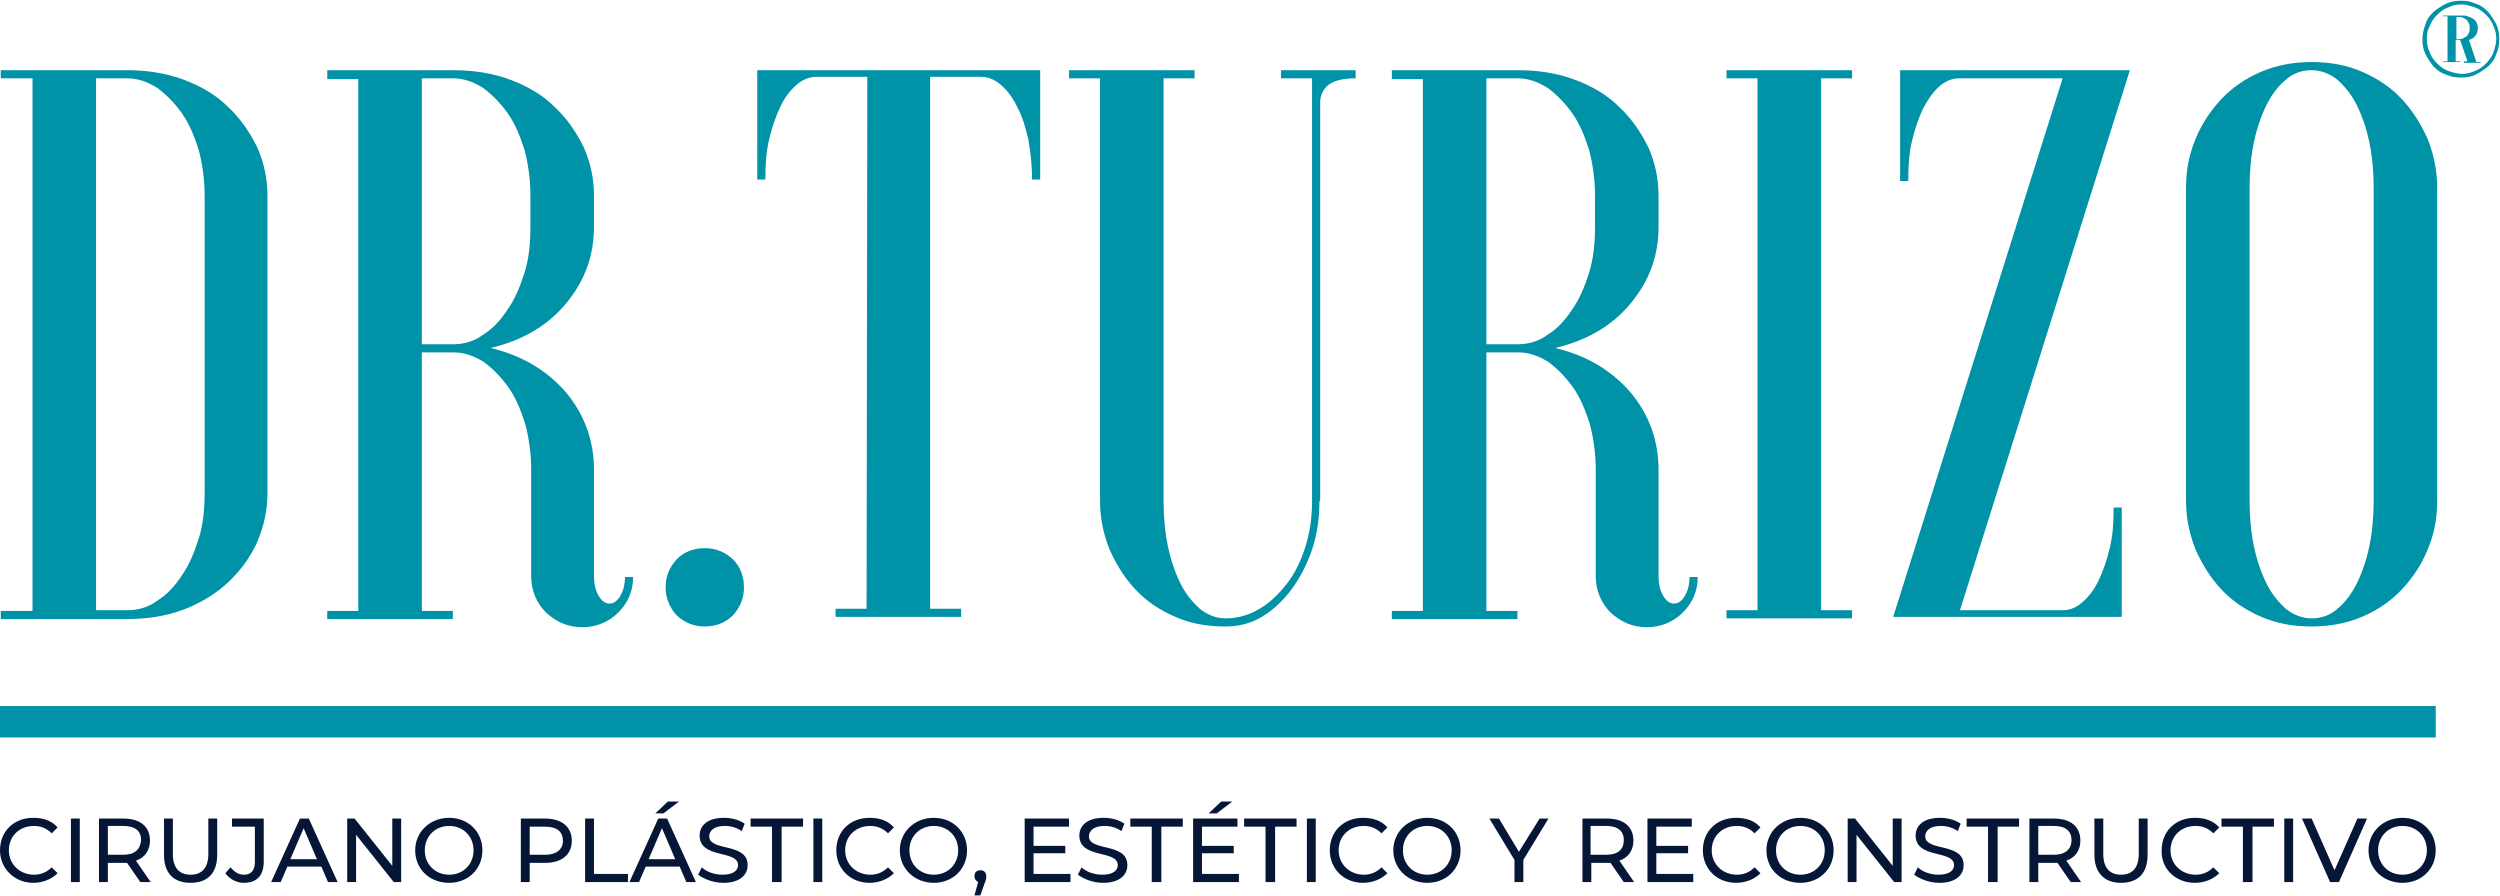
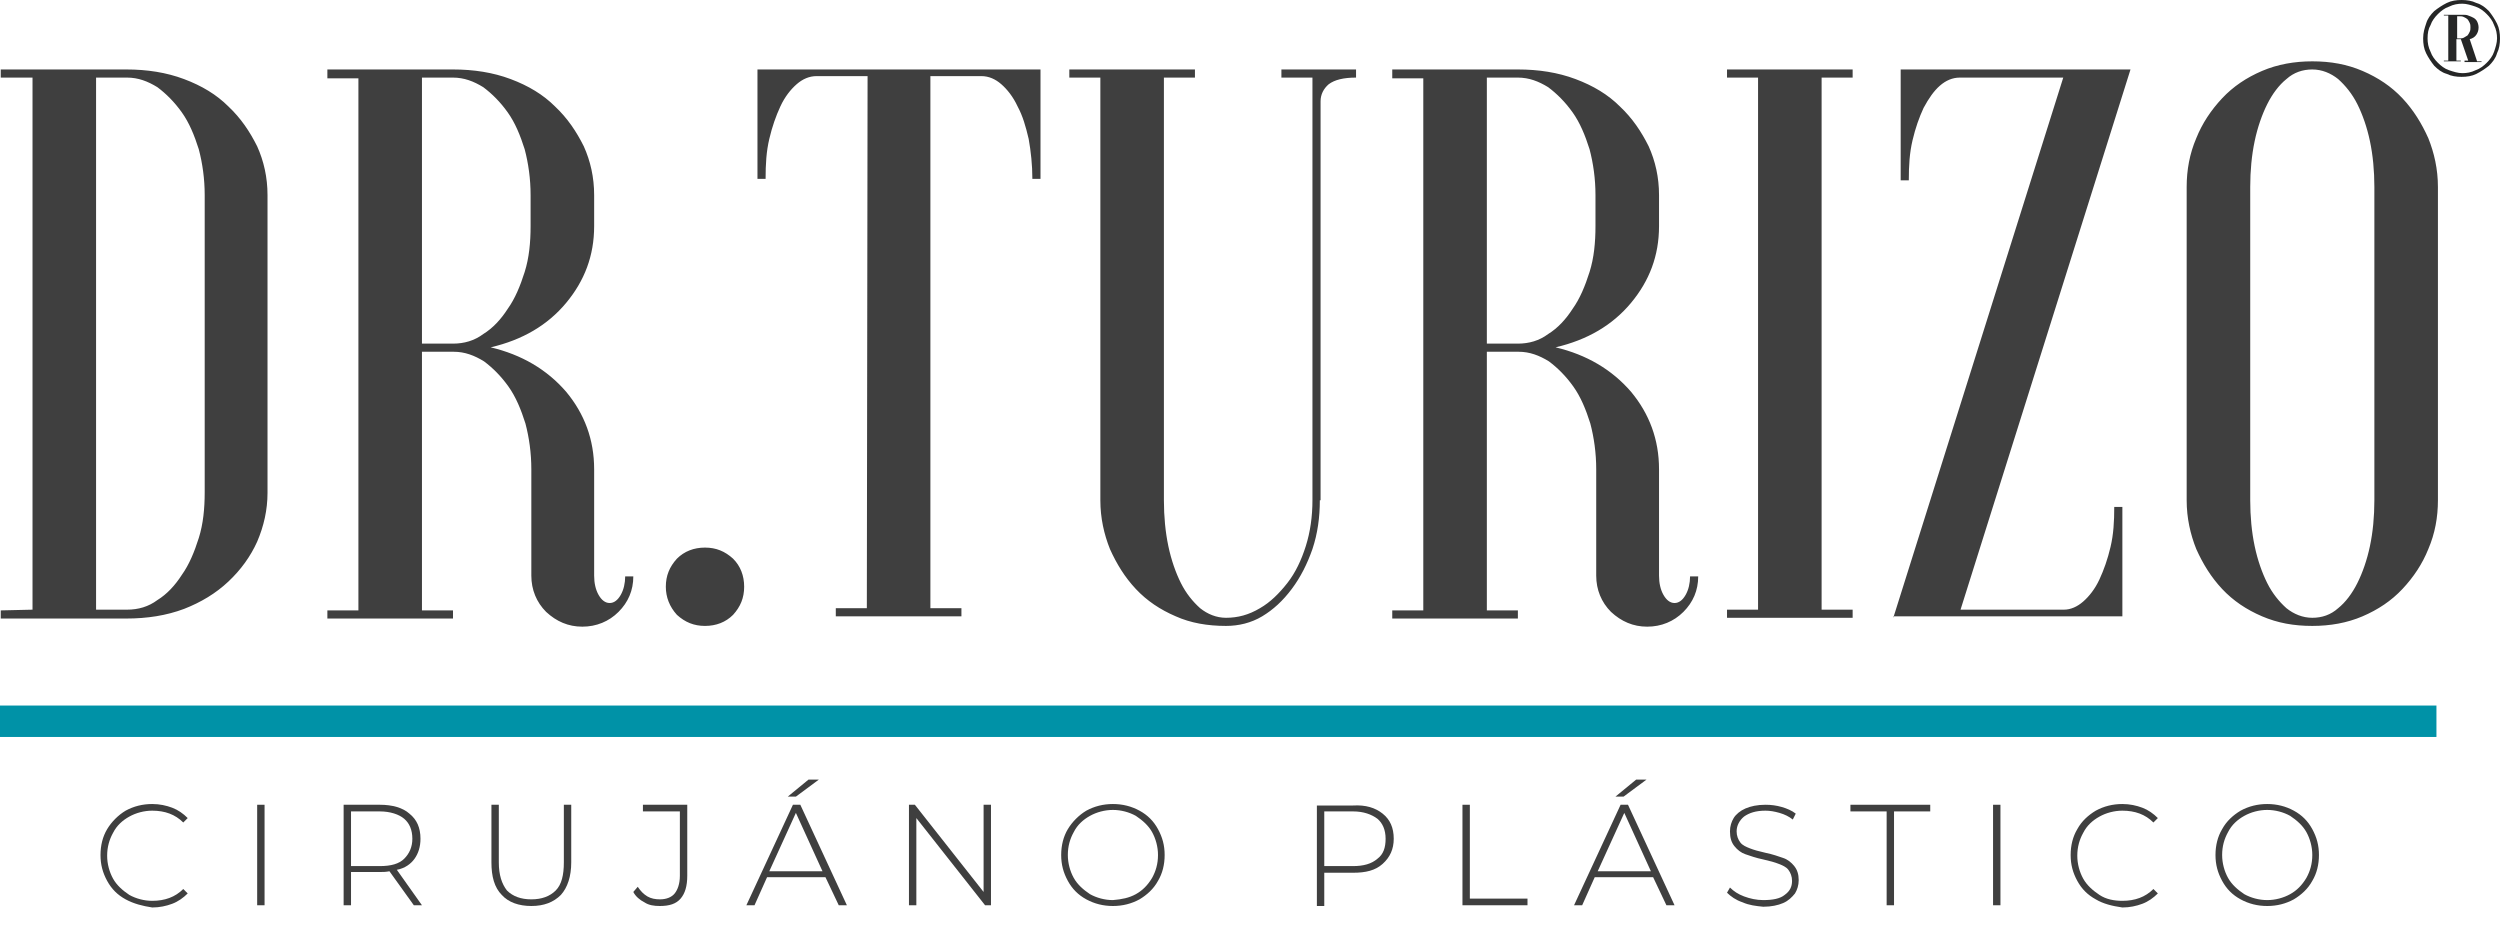
- <svg xmlns="http://www.w3.org/2000/svg" version="1.1" id="Layer_1" x="0px" y="0px" viewBox="0 0 338.4 121.2" style="enable-background:new 0 0 338.4 121.2;" xml:space="preserve">
+ <svg xmlns="http://www.w3.org/2000/svg" version="1.1" id="Layer_1" x="0px" y="0px" viewBox="0 0 338.3 127.6" style="enable-background:new 0 0 338.3 127.6;" xml:space="preserve">
  <style type="text/css">
- 	.st0{fill-rule:evenodd;clip-rule:evenodd;fill:#0092A7;}
- 	.st1{fill-rule:evenodd;clip-rule:evenodd;fill:#061636;}
- 	.st2{fill-rule:evenodd;clip-rule:evenodd;fill:none;stroke:#0092A7;stroke-width:4.252;stroke-miterlimit:22.926;}
+ 	.st0{fill:#3F3F3F;}
+ 	.st1{fill:#252626;}
+ 	.st2{fill:none;stroke:#0092A7;stroke-width:4.252;stroke-miterlimit:22.926;}
+ 	.st3{enable-background:new    ;}
</style>
  <g>
-     <path class="st0" d="M4.4,82.6v-72H0.1V9.5h17c2.8,0,5.4,0.4,7.8,1.3c2.4,0.9,4.4,2.1,6,3.7c1.7,1.6,2.9,3.4,3.9,5.4   c0.9,2,1.4,4.2,1.4,6.6v40.3c0,2.3-0.5,4.5-1.4,6.6c-0.9,2-2.2,3.8-3.9,5.4c-1.7,1.6-3.7,2.8-6,3.7c-2.4,0.9-5,1.3-7.8,1.3h-17   v-1.1H4.4L4.4,82.6z M27.7,26.5c0-2.2-0.3-4.3-0.8-6.2c-0.6-1.9-1.3-3.6-2.3-5c-1-1.4-2.1-2.5-3.3-3.4c-1.3-0.8-2.6-1.3-4.1-1.3   h-4.2v72h4.2c1.5,0,2.9-0.4,4.1-1.3c1.3-0.8,2.4-2,3.3-3.4c1-1.4,1.7-3.1,2.3-5c0.6-1.9,0.8-4,0.8-6.2V26.5L27.7,26.5z M57.1,47.7   v35h4.2v1.1h-17v-1.1h4.2v-72h-4.2V9.5h17c2.8,0,5.4,0.4,7.8,1.3c2.4,0.9,4.4,2.1,6,3.7c1.7,1.6,2.9,3.4,3.9,5.4   c0.9,2,1.4,4.2,1.4,6.6v4.2c0,4-1.3,7.4-3.8,10.4c-2.5,3-5.9,5-10.2,6c4.2,1,7.6,3,10.2,6c2.5,3,3.8,6.5,3.8,10.5V78   c0,1,0.2,1.9,0.6,2.6c0.4,0.7,0.9,1.1,1.5,1.1c0.6,0,1.1-0.4,1.5-1.1c0.4-0.7,0.6-1.6,0.6-2.5h1.1c0,1.9-0.7,3.5-2,4.8   c-1.3,1.3-3,2-4.9,2c-1.9,0-3.5-0.7-4.9-2c-1.3-1.3-2-3-2-4.9V63.6c0-2.2-0.3-4.3-0.8-6.2c-0.6-1.9-1.3-3.6-2.3-5   c-1-1.4-2.1-2.5-3.3-3.4c-1.3-0.8-2.6-1.3-4.1-1.3H57.1L57.1,47.7z M57.1,10.6v36h4.2c1.5,0,2.9-0.4,4.1-1.3c1.3-0.8,2.4-2,3.3-3.4   c1-1.4,1.7-3.1,2.3-5c0.6-1.9,0.8-4,0.8-6.2v-4.2c0-2.2-0.3-4.3-0.8-6.2c-0.6-1.9-1.3-3.6-2.3-5c-1-1.4-2.1-2.5-3.3-3.4   c-1.3-0.8-2.6-1.3-4.1-1.3H57.1L57.1,10.6z M90.1,79.5c0-1.5,0.5-2.7,1.5-3.8c1-1,2.3-1.5,3.8-1.5c1.5,0,2.7,0.5,3.8,1.5   c1,1,1.5,2.3,1.5,3.8c0,1.5-0.5,2.7-1.5,3.8c-1,1-2.3,1.5-3.8,1.5c-1.5,0-2.7-0.5-3.8-1.5C90.6,82.2,90.1,80.9,90.1,79.5L90.1,79.5   z M140.8,9.5v14.8h-1.1c0-1.9-0.2-3.7-0.5-5.4c-0.4-1.7-0.8-3.1-1.5-4.4c-0.6-1.3-1.4-2.3-2.2-3c-0.8-0.7-1.7-1.1-2.7-1.1h-6.9v72   h4.2v1.1h-17v-1.1h4.2l0.1-72h-6.9c-1,0-1.9,0.4-2.7,1.1c-0.8,0.7-1.6,1.7-2.2,3c-0.6,1.3-1.1,2.7-1.5,4.4   c-0.4,1.7-0.5,3.4-0.5,5.4h-1.1V9.5H140.8L140.8,9.5z M178.6,67.8c0,2.3-0.3,4.5-1,6.6c-0.7,2-1.6,3.8-2.8,5.4   c-1.2,1.6-2.5,2.8-4,3.7c-1.5,0.9-3.2,1.3-4.9,1.3c-2.5,0-4.8-0.4-6.8-1.3c-2.1-0.9-3.9-2.1-5.4-3.7c-1.5-1.6-2.6-3.4-3.5-5.4   c-0.8-2-1.3-4.2-1.3-6.6V10.6h-4.2V9.5h17v1.1h-4.2v57.2c0,2.2,0.2,4.3,0.6,6.2c0.4,1.9,1,3.6,1.7,5c0.7,1.4,1.6,2.5,2.6,3.4   c1,0.8,2.2,1.3,3.5,1.3c1.6,0,3.1-0.4,4.6-1.3c1.4-0.8,2.6-2,3.7-3.4c1.1-1.4,1.9-3.1,2.5-5c0.6-1.9,0.9-4,0.9-6.2V10.6h-4.2V9.5   h10.1v1.1c-1.7,0-2.9,0.3-3.7,0.9c-0.7,0.6-1.1,1.4-1.1,2.3V67.8L178.6,67.8z M201.2,47.7v35h4.2v1.1h-17v-1.1h4.2v-72h-4.2V9.5h17   c2.8,0,5.4,0.4,7.8,1.3c2.4,0.9,4.4,2.1,6,3.7c1.7,1.6,2.9,3.4,3.9,5.4c0.9,2,1.4,4.2,1.4,6.6v4.2c0,4-1.3,7.4-3.8,10.4   c-2.5,3-5.9,5-10.2,6c4.2,1,7.6,3,10.2,6c2.5,3,3.8,6.5,3.8,10.5V78c0,1,0.2,1.9,0.6,2.6c0.4,0.7,0.9,1.1,1.5,1.1   c0.6,0,1.1-0.4,1.5-1.1c0.4-0.7,0.6-1.6,0.6-2.5h1.1c0,1.9-0.7,3.5-2,4.8c-1.3,1.3-3,2-4.9,2c-1.9,0-3.5-0.7-4.9-2   c-1.3-1.3-2-3-2-4.9V63.6c0-2.2-0.3-4.3-0.8-6.2c-0.6-1.9-1.3-3.6-2.3-5c-1-1.4-2.1-2.5-3.3-3.4c-1.3-0.8-2.6-1.3-4.1-1.3H201.2   L201.2,47.7z M201.2,10.6v36h4.2c1.5,0,2.9-0.4,4.1-1.3c1.3-0.8,2.4-2,3.3-3.4c1-1.4,1.7-3.1,2.3-5c0.6-1.9,0.8-4,0.8-6.2v-4.2   c0-2.2-0.3-4.3-0.8-6.2c-0.6-1.9-1.3-3.6-2.3-5c-1-1.4-2.1-2.5-3.3-3.4c-1.3-0.8-2.6-1.3-4.1-1.3H201.2L201.2,10.6z M250.7,9.5v1.1   h-4.2v72h4.2v1.1h-17v-1.1h4.2v-72h-4.2V9.5H250.7L250.7,9.5z M256.2,83.7l23-73.1h-14c-1,0-1.9,0.4-2.7,1.1   c-0.8,0.7-1.5,1.7-2.2,3c-0.6,1.3-1.1,2.7-1.5,4.4c-0.4,1.7-0.5,3.4-0.5,5.4h-1.1V9.5h31.1l-23,73.1h14c0.9,0,1.8-0.4,2.6-1.1   c0.8-0.7,1.6-1.7,2.2-3c0.6-1.3,1.1-2.7,1.5-4.4c0.4-1.7,0.5-3.4,0.5-5.4h1.1v14.8H256.2L256.2,83.7z M321.3,25.4   c0-2.2-0.2-4.3-0.6-6.2c-0.4-1.9-1-3.6-1.7-5c-0.7-1.4-1.6-2.5-2.6-3.4c-1-0.8-2.2-1.3-3.5-1.3c-1.3,0-2.5,0.4-3.5,1.3   c-1,0.8-1.9,2-2.6,3.4c-0.7,1.4-1.3,3.1-1.7,5c-0.4,1.9-0.6,4-0.6,6.2v42.4c0,2.2,0.2,4.3,0.6,6.2c0.4,1.9,1,3.6,1.7,5   c0.7,1.4,1.6,2.5,2.6,3.4c1,0.8,2.2,1.3,3.5,1.3c1.3,0,2.5-0.4,3.5-1.3c1-0.8,1.9-2,2.6-3.4c0.7-1.4,1.3-3.1,1.7-5   c0.4-1.9,0.6-4,0.6-6.2V25.4L321.3,25.4z M295.9,25.4c0-2.3,0.4-4.5,1.3-6.6c0.8-2,2-3.8,3.5-5.4c1.5-1.6,3.3-2.8,5.4-3.7   c2.1-0.9,4.4-1.3,6.8-1.3c2.5,0,4.7,0.4,6.8,1.3c2.1,0.9,3.9,2.1,5.4,3.7c1.5,1.6,2.6,3.4,3.5,5.4c0.8,2,1.3,4.2,1.3,6.6v42.4   c0,2.3-0.4,4.5-1.3,6.6c-0.8,2-2,3.8-3.5,5.4c-1.5,1.6-3.3,2.8-5.4,3.7c-2.1,0.9-4.4,1.3-6.8,1.3c-2.5,0-4.7-0.4-6.8-1.3   c-2.1-0.9-3.9-2.1-5.4-3.7c-1.5-1.6-2.6-3.4-3.5-5.4c-0.8-2-1.3-4.2-1.3-6.6V25.4z" />
-     <path class="st0" d="M332.4,8.3h0.6v0.1h-2.3V8.3h0.6V2.2h-0.6V2.1h2.6c0.2,0,0.5,0,0.7,0.1c0.3,0.1,0.5,0.2,0.7,0.3   c0.2,0.1,0.4,0.3,0.5,0.5c0.1,0.2,0.2,0.5,0.2,0.8c0,0.4-0.1,0.7-0.3,1c-0.2,0.3-0.5,0.5-0.9,0.6l1,3h0.6v0.1h-2.3V8.3h0.5l-1-2.9   h-0.6V8.3L332.4,8.3z M332.4,5.3h0.4c0.2,0,0.4,0,0.6-0.1c0.2-0.1,0.3-0.2,0.5-0.3c0.1-0.1,0.2-0.3,0.3-0.5   c0.1-0.2,0.1-0.4,0.1-0.6c0-0.2,0-0.4-0.1-0.6c-0.1-0.2-0.2-0.4-0.3-0.5c-0.1-0.1-0.3-0.2-0.5-0.3c-0.2-0.1-0.4-0.1-0.6-0.1h-0.3   V5.3L332.4,5.3z M328.5,5.3c0,0.6,0.1,1.2,0.4,1.8c0.2,0.6,0.6,1.1,1,1.5c0.4,0.4,0.9,0.8,1.5,1c0.6,0.2,1.2,0.4,1.8,0.4   s1.2-0.1,1.8-0.4c0.6-0.2,1.1-0.6,1.5-1c0.4-0.4,0.8-0.9,1-1.5c0.2-0.6,0.4-1.2,0.4-1.8c0-0.6-0.1-1.2-0.4-1.8   c-0.2-0.6-0.6-1.1-1-1.5c-0.4-0.4-0.9-0.8-1.5-1c-0.6-0.2-1.2-0.4-1.8-0.4s-1.2,0.1-1.8,0.4c-0.6,0.2-1.1,0.6-1.5,1   c-0.4,0.4-0.8,0.9-1,1.5C328.6,4,328.5,4.6,328.5,5.3L328.5,5.3z M327.9,5.3c0,0.7,0.1,1.4,0.4,2c0.3,0.6,0.7,1.2,1.1,1.7   c0.5,0.5,1,0.9,1.7,1.1c0.6,0.3,1.3,0.4,2,0.4c0.7,0,1.4-0.1,2-0.4c0.6-0.3,1.2-0.7,1.7-1.1c0.5-0.5,0.9-1,1.1-1.7   c0.3-0.6,0.4-1.3,0.4-2c0-0.7-0.1-1.4-0.4-2c-0.3-0.6-0.7-1.2-1.1-1.7c-0.5-0.5-1-0.9-1.7-1.1c-0.6-0.3-1.3-0.4-2-0.4   c-0.7,0-1.4,0.1-2,0.4c-0.6,0.3-1.2,0.7-1.7,1.1c-0.5,0.5-0.9,1-1.1,1.7C328.1,3.9,327.9,4.5,327.9,5.3z" />
-     <path class="st1" d="M4.5,119.5c1.3,0,2.5-0.5,3.3-1.3L7,117.4c-0.7,0.7-1.5,1-2.4,1c-1.9,0-3.4-1.4-3.4-3.3c0-1.9,1.4-3.3,3.4-3.3   c0.9,0,1.7,0.3,2.4,1l0.8-0.8c-0.8-0.9-1.9-1.3-3.3-1.3c-2.6,0-4.5,1.8-4.5,4.4C0,117.6,2,119.5,4.5,119.5L4.5,119.5z M9.6,119.4   h1.2v-8.6H9.6V119.4L9.6,119.4z M20.4,119.4l-2-2.9c1.2-0.4,1.9-1.4,1.9-2.7c0-1.9-1.3-3-3.6-3h-3.3v8.6h1.2v-2.6h2.1   c0.2,0,0.4,0,0.5,0l1.8,2.6H20.4L20.4,119.4z M16.7,115.7h-2.1v-3.9h2.1c1.6,0,2.4,0.7,2.4,1.9C19,115,18.2,115.7,16.7,115.7   L16.7,115.7z M25.8,119.5c2.3,0,3.6-1.3,3.6-3.8v-4.9h-1.2v4.8c0,1.9-0.9,2.8-2.4,2.8c-1.5,0-2.4-0.9-2.4-2.8v-4.8h-1.2v4.9   C22.2,118.2,23.5,119.5,25.8,119.5L25.8,119.5z M33,119.5c1.7,0,2.7-0.9,2.7-2.9v-5.8h-4.3v1.1h3.1v4.8c0,1.1-0.5,1.7-1.5,1.7   c-0.7,0-1.3-0.4-1.8-1l-0.7,0.8C31.1,119,32,119.5,33,119.5L33,119.5z M44.4,119.4h1.3l-3.9-8.6h-1.2l-3.9,8.6H38l0.9-2.1h4.6   L44.4,119.4L44.4,119.4z M39.3,116.3l1.8-4.2l1.8,4.2H39.3L39.3,116.3z M53.1,110.8v6.4l-5.1-6.4h-1v8.6h1.2V113l5.1,6.4h1v-8.6   H53.1L53.1,110.8z M60.8,119.5c2.6,0,4.5-1.9,4.5-4.4c0-2.5-1.9-4.4-4.5-4.4c-2.6,0-4.6,1.9-4.6,4.4   C56.2,117.6,58.1,119.5,60.8,119.5L60.8,119.5z M60.8,118.4c-1.9,0-3.3-1.4-3.3-3.3c0-1.9,1.4-3.3,3.3-3.3c1.9,0,3.3,1.4,3.3,3.3   C64.1,117,62.7,118.4,60.8,118.4L60.8,118.4z M73.8,110.8h-3.3v8.6h1.2v-2.6h2.1c2.2,0,3.6-1.1,3.6-3   C77.4,111.9,76,110.8,73.8,110.8L73.8,110.8z M73.8,115.7h-2.1v-3.8h2.1c1.6,0,2.4,0.7,2.4,1.9C76.2,115,75.3,115.7,73.8,115.7   L73.8,115.7z M79.2,119.4H85v-1.1h-4.6v-7.5h-1.2V119.4L79.2,119.4z M91.9,108.5h-1.5l-1.7,1.6h1.1L91.9,108.5L91.9,108.5z    M92.9,119.4h1.3l-3.9-8.6h-1.2l-3.9,8.6h1.3l0.9-2.1h4.6L92.9,119.4L92.9,119.4z M87.8,116.3l1.8-4.2l1.8,4.2H87.8L87.8,116.3z    M97.9,119.5c2.3,0,3.3-1.1,3.3-2.4c0-3.1-5.2-1.8-5.2-3.9c0-0.7,0.6-1.4,2.1-1.4c0.8,0,1.6,0.2,2.3,0.7l0.4-1   c-0.7-0.5-1.7-0.8-2.8-0.8c-2.3,0-3.3,1.1-3.3,2.4c0,3.2,5.2,1.9,5.2,4c0,0.7-0.6,1.3-2.1,1.3c-1.1,0-2.2-0.4-2.8-1l-0.5,1   C95.3,119,96.6,119.5,97.9,119.5L97.9,119.5z M104.6,119.4h1.2v-7.5h2.9v-1.1h-7.1v1.1h2.9V119.4L104.6,119.4z M110.1,119.4h1.2   v-8.6h-1.2V119.4L110.1,119.4z M117.7,119.5c1.3,0,2.5-0.5,3.3-1.3l-0.8-0.8c-0.7,0.7-1.5,1-2.4,1c-1.9,0-3.4-1.4-3.4-3.3   c0-1.9,1.4-3.3,3.4-3.3c0.9,0,1.7,0.3,2.4,1l0.8-0.8c-0.8-0.9-1.9-1.3-3.3-1.3c-2.6,0-4.5,1.8-4.5,4.4   C113.2,117.6,115.1,119.5,117.7,119.5L117.7,119.5z M126.4,119.5c2.6,0,4.5-1.9,4.5-4.4c0-2.5-1.9-4.4-4.5-4.4   c-2.6,0-4.6,1.9-4.6,4.4C121.8,117.6,123.8,119.5,126.4,119.5L126.4,119.5z M126.4,118.4c-1.9,0-3.3-1.4-3.3-3.3   c0-1.9,1.4-3.3,3.3-3.3c1.9,0,3.3,1.4,3.3,3.3C129.7,117,128.3,118.4,126.4,118.4L126.4,118.4z M132.7,117.8   c-0.5,0-0.8,0.3-0.8,0.8c0,0.4,0.2,0.6,0.5,0.8l-0.5,1.8h0.8l0.6-1.7c0.2-0.5,0.2-0.6,0.2-0.9C133.5,118.1,133.2,117.8,132.7,117.8   L132.7,117.8z M139.9,118.3v-2.8h4.3v-1h-4.3v-2.6h4.8v-1.1h-6v8.6h6.2v-1.1H139.9L139.9,118.3z M149.3,119.5   c2.3,0,3.3-1.1,3.3-2.4c0-3.1-5.2-1.8-5.2-3.9c0-0.7,0.6-1.4,2.1-1.4c0.8,0,1.6,0.2,2.3,0.7l0.4-1c-0.7-0.5-1.7-0.8-2.8-0.8   c-2.3,0-3.3,1.1-3.3,2.4c0,3.2,5.2,1.9,5.2,4c0,0.7-0.6,1.3-2.1,1.3c-1.1,0-2.2-0.4-2.8-1l-0.5,1C146.7,119,148,119.5,149.3,119.5   L149.3,119.5z M156,119.4h1.2v-7.5h2.9v-1.1h-7.1v1.1h2.9V119.4L156,119.4z M166.8,108.5h-1.5l-1.7,1.6h1.1L166.8,108.5   L166.8,108.5z M162.7,118.3v-2.8h4.3v-1h-4.3v-2.6h4.8v-1.1h-6v8.6h6.2v-1.1H162.7L162.7,118.3z M171.4,119.4h1.2v-7.5h2.9v-1.1   h-7.1v1.1h2.9V119.4L171.4,119.4z M176.9,119.4h1.2v-8.6h-1.2V119.4L176.9,119.4z M184.5,119.5c1.3,0,2.5-0.5,3.3-1.3l-0.8-0.8   c-0.7,0.7-1.5,1-2.4,1c-1.9,0-3.4-1.4-3.4-3.3c0-1.9,1.4-3.3,3.4-3.3c0.9,0,1.7,0.3,2.4,1l0.8-0.8c-0.8-0.9-1.9-1.3-3.3-1.3   c-2.6,0-4.5,1.8-4.5,4.4C180,117.6,181.9,119.5,184.5,119.5L184.5,119.5z M193.2,119.5c2.6,0,4.5-1.9,4.5-4.4   c0-2.5-1.9-4.4-4.5-4.4c-2.6,0-4.6,1.9-4.6,4.4C188.6,117.6,190.6,119.5,193.2,119.5L193.2,119.5z M193.2,118.4   c-1.9,0-3.3-1.4-3.3-3.3c0-1.9,1.4-3.3,3.3-3.3c1.9,0,3.3,1.4,3.3,3.3C196.5,117,195.1,118.4,193.2,118.4L193.2,118.4z    M209.6,110.8h-1.2l-2.8,4.5l-2.7-4.5h-1.3l3.4,5.6v3h1.2v-3L209.6,110.8L209.6,110.8z M221.2,119.4l-2-2.9   c1.2-0.4,1.9-1.4,1.9-2.7c0-1.9-1.3-3-3.6-3h-3.3v8.6h1.2v-2.6h2.1c0.2,0,0.4,0,0.5,0l1.8,2.6H221.2L221.2,119.4z M217.4,115.7   h-2.1v-3.9h2.1c1.6,0,2.4,0.7,2.4,1.9C219.8,115,219,115.7,217.4,115.7L217.4,115.7z M224.2,118.3v-2.8h4.3v-1h-4.3v-2.6h4.8v-1.1   h-6v8.6h6.2v-1.1H224.2L224.2,118.3z M235,119.5c1.3,0,2.5-0.5,3.3-1.3l-0.8-0.8c-0.7,0.7-1.5,1-2.4,1c-1.9,0-3.4-1.4-3.4-3.3   c0-1.9,1.4-3.3,3.4-3.3c0.9,0,1.7,0.3,2.4,1l0.8-0.8c-0.8-0.9-1.9-1.3-3.3-1.3c-2.6,0-4.5,1.8-4.5,4.4   C230.5,117.6,232.4,119.5,235,119.5L235,119.5z M243.7,119.5c2.6,0,4.5-1.9,4.5-4.4c0-2.5-1.9-4.4-4.5-4.4c-2.6,0-4.6,1.9-4.6,4.4   C239.1,117.6,241,119.5,243.7,119.5L243.7,119.5z M243.7,118.4c-1.9,0-3.3-1.4-3.3-3.3c0-1.9,1.4-3.3,3.3-3.3   c1.9,0,3.3,1.4,3.3,3.3C247,117,245.6,118.4,243.7,118.4L243.7,118.4z M256.2,110.8v6.4l-5.1-6.4h-1v8.6h1.2V113l5.1,6.4h1v-8.6   H256.2L256.2,110.8z M262.5,119.5c2.3,0,3.3-1.1,3.3-2.4c0-3.1-5.2-1.8-5.2-3.9c0-0.7,0.6-1.4,2.1-1.4c0.8,0,1.6,0.2,2.3,0.7l0.4-1   c-0.7-0.5-1.7-0.8-2.8-0.8c-2.3,0-3.3,1.1-3.3,2.4c0,3.2,5.2,1.9,5.2,4c0,0.7-0.6,1.3-2.1,1.3c-1.1,0-2.2-0.4-2.8-1l-0.5,1   C259.9,119,261.2,119.5,262.5,119.5L262.5,119.5z M269.2,119.4h1.2v-7.5h2.9v-1.1h-7.1v1.1h2.9V119.4L269.2,119.4z M281.7,119.4   l-2-2.9c1.2-0.4,1.9-1.4,1.9-2.7c0-1.9-1.3-3-3.6-3h-3.3v8.6h1.2v-2.6h2.1c0.2,0,0.4,0,0.5,0l1.8,2.6H281.7L281.7,119.4z    M278,115.7h-2.1v-3.9h2.1c1.6,0,2.4,0.7,2.4,1.9C280.4,115,279.5,115.7,278,115.7L278,115.7z M287.1,119.5c2.3,0,3.6-1.3,3.6-3.8   v-4.9h-1.2v4.8c0,1.9-0.9,2.8-2.4,2.8c-1.5,0-2.4-0.9-2.4-2.8v-4.8h-1.2v4.9C283.5,118.2,284.9,119.5,287.1,119.5L287.1,119.5z    M297.1,119.5c1.3,0,2.5-0.5,3.3-1.3l-0.8-0.8c-0.7,0.7-1.5,1-2.4,1c-1.9,0-3.4-1.4-3.4-3.3c0-1.9,1.4-3.3,3.4-3.3   c0.9,0,1.7,0.3,2.4,1l0.8-0.8c-0.8-0.9-1.9-1.3-3.3-1.3c-2.6,0-4.5,1.8-4.5,4.4C292.5,117.6,294.5,119.5,297.1,119.5L297.1,119.5z    M303.7,119.4h1.2v-7.5h2.9v-1.1h-7.1v1.1h2.9V119.4L303.7,119.4z M309.2,119.4h1.2v-8.6h-1.2V119.4L309.2,119.4z M319.1,110.8   l-3.1,7l-3.1-7h-1.3l3.8,8.6h1.2l3.8-8.6H319.1L319.1,110.8z M325.2,119.5c2.6,0,4.5-1.9,4.5-4.4c0-2.5-1.9-4.4-4.5-4.4   c-2.6,0-4.6,1.9-4.6,4.4C320.6,117.6,322.6,119.5,325.2,119.5L325.2,119.5z M325.2,118.4c-1.9,0-3.3-1.4-3.3-3.3   c0-1.9,1.4-3.3,3.3-3.3c1.9,0,3.3,1.4,3.3,3.3C328.5,117,327.1,118.4,325.2,118.4z" />
-     <line class="st2" x1="0" y1="97.7" x2="329.7" y2="97.7" />
+     <path class="st0" d="M4.4,82.5v-72H0.1V9.4h17c2.8,0,5.4,0.4,7.8,1.3c2.4,0.9,4.4,2.1,6,3.7c1.7,1.6,2.9,3.4,3.9,5.4   c0.9,2,1.4,4.2,1.4,6.6v40.3c0,2.3-0.5,4.5-1.4,6.6c-0.9,2-2.2,3.8-3.9,5.4c-1.7,1.6-3.7,2.8-6,3.7c-2.4,0.9-5,1.3-7.8,1.3h-17   v-1.1L4.4,82.5C4.4,82.6,4.4,82.5,4.4,82.5z M27.7,26.4c0-2.2-0.3-4.3-0.8-6.2c-0.6-1.9-1.3-3.6-2.3-5s-2.1-2.5-3.3-3.4   c-1.3-0.8-2.6-1.3-4.1-1.3H13v72h4.2c1.5,0,2.9-0.4,4.1-1.3c1.3-0.8,2.4-2,3.3-3.4c1-1.4,1.7-3.1,2.3-5c0.6-1.9,0.8-4,0.8-6.2   L27.7,26.4L27.7,26.4z M57.1,47.6v35h4.2v1.1h-17v-1.1h4.2v-72h-4.2V9.4h17c2.8,0,5.4,0.4,7.8,1.3c2.4,0.9,4.4,2.1,6,3.7   c1.7,1.6,2.9,3.4,3.9,5.4c0.9,2,1.4,4.2,1.4,6.6v4.2c0,4-1.3,7.4-3.8,10.4s-5.9,5-10.2,6c4.2,1,7.6,3,10.2,6   c2.5,3,3.8,6.5,3.8,10.5v14.4c0,1,0.2,1.9,0.6,2.6s0.9,1.1,1.5,1.1s1.1-0.4,1.5-1.1s0.6-1.6,0.6-2.5h1.1c0,1.9-0.7,3.5-2,4.8   s-3,2-4.9,2s-3.5-0.7-4.9-2c-1.3-1.3-2-3-2-4.9V63.5c0-2.2-0.3-4.3-0.8-6.2c-0.6-1.9-1.3-3.6-2.3-5s-2.1-2.5-3.3-3.4   c-1.3-0.8-2.6-1.3-4.1-1.3H57.1L57.1,47.6z M57.1,10.5v36h4.2c1.5,0,2.9-0.4,4.1-1.3c1.3-0.8,2.4-2,3.3-3.4c1-1.4,1.7-3.1,2.3-5   c0.6-1.9,0.8-4,0.8-6.2v-4.2c0-2.2-0.3-4.3-0.8-6.2c-0.6-1.9-1.3-3.6-2.3-5s-2.1-2.5-3.3-3.4c-1.3-0.8-2.6-1.3-4.1-1.3L57.1,10.5   L57.1,10.5z M90.1,79.4c0-1.5,0.5-2.7,1.5-3.8c1-1,2.3-1.5,3.8-1.5s2.7,0.5,3.8,1.5c1,1,1.5,2.3,1.5,3.8s-0.5,2.7-1.5,3.8   c-1,1-2.3,1.5-3.8,1.5s-2.7-0.5-3.8-1.5C90.6,82.1,90.1,80.8,90.1,79.4L90.1,79.4z M140.8,9.4v14.8h-1.1c0-1.9-0.2-3.7-0.5-5.4   c-0.4-1.7-0.8-3.1-1.5-4.4c-0.6-1.3-1.4-2.3-2.2-3s-1.7-1.1-2.7-1.1h-6.9v72h4.2v1.1h-17v-1.1h4.2l0.1-72h-6.9   c-1,0-1.9,0.4-2.7,1.1c-0.8,0.7-1.6,1.7-2.2,3s-1.1,2.7-1.5,4.4c-0.4,1.7-0.5,3.4-0.5,5.4h-1.1V9.4H140.8L140.8,9.4z M178.6,67.7   c0,2.3-0.3,4.5-1,6.6c-0.7,2-1.6,3.8-2.8,5.4s-2.5,2.8-4,3.7c-1.5,0.9-3.2,1.3-4.9,1.3c-2.5,0-4.8-0.4-6.8-1.3   c-2.1-0.9-3.9-2.1-5.4-3.7s-2.6-3.4-3.5-5.4c-0.8-2-1.3-4.2-1.3-6.6V10.5h-4.2V9.4h17v1.1h-4.2v57.2c0,2.2,0.2,4.3,0.6,6.2   c0.4,1.9,1,3.6,1.7,5s1.6,2.5,2.6,3.4c1,0.8,2.2,1.3,3.5,1.3c1.6,0,3.1-0.4,4.6-1.3c1.4-0.8,2.6-2,3.7-3.4c1.1-1.4,1.9-3.1,2.5-5   s0.9-4,0.9-6.2V10.5h-4.2V9.4h10.1v1.1c-1.7,0-2.9,0.3-3.7,0.9c-0.7,0.6-1.1,1.4-1.1,2.3v54H178.6z M201.2,47.6v35h4.2v1.1h-17   v-1.1h4.2v-72h-4.2V9.4h17c2.8,0,5.4,0.4,7.8,1.3c2.4,0.9,4.4,2.1,6,3.7c1.7,1.6,2.9,3.4,3.9,5.4c0.9,2,1.4,4.2,1.4,6.6v4.2   c0,4-1.3,7.4-3.8,10.4s-5.9,5-10.2,6c4.2,1,7.6,3,10.2,6c2.5,3,3.8,6.5,3.8,10.5v14.4c0,1,0.2,1.9,0.6,2.6c0.4,0.7,0.9,1.1,1.5,1.1   s1.1-0.4,1.5-1.1s0.6-1.6,0.6-2.5h1.1c0,1.9-0.7,3.5-2,4.8s-3,2-4.9,2s-3.5-0.7-4.9-2c-1.3-1.3-2-3-2-4.9V63.5   c0-2.2-0.3-4.3-0.8-6.2c-0.6-1.9-1.3-3.6-2.3-5s-2.1-2.5-3.3-3.4c-1.3-0.8-2.6-1.3-4.1-1.3H201.2L201.2,47.6z M201.2,10.5v36h4.2   c1.5,0,2.9-0.4,4.1-1.3c1.3-0.8,2.4-2,3.3-3.4c1-1.4,1.7-3.1,2.3-5s0.8-4,0.8-6.2v-4.2c0-2.2-0.3-4.3-0.8-6.2   c-0.6-1.9-1.3-3.6-2.3-5s-2.1-2.5-3.3-3.4c-1.3-0.8-2.6-1.3-4.1-1.3L201.2,10.5L201.2,10.5z M250.7,9.4v1.1h-4.2v72h4.2v1.1h-17   v-1.1h4.2v-72h-4.2V9.4H250.7L250.7,9.4z M256.2,83.6l23-73.1h-14c-1,0-1.9,0.4-2.7,1.1c-0.8,0.7-1.5,1.7-2.2,3   c-0.6,1.3-1.1,2.7-1.5,4.4c-0.4,1.7-0.5,3.4-0.5,5.4h-1.1v-15h31.1l-23,73.1h14c0.9,0,1.8-0.4,2.6-1.1c0.8-0.7,1.6-1.7,2.2-3   s1.1-2.7,1.5-4.4c0.4-1.7,0.5-3.4,0.5-5.4h1.1v14.8h-31V83.6z M321.3,25.3c0-2.2-0.2-4.3-0.6-6.2c-0.4-1.9-1-3.6-1.7-5   s-1.6-2.5-2.6-3.4c-1-0.8-2.2-1.3-3.5-1.3s-2.5,0.4-3.5,1.3c-1,0.8-1.9,2-2.6,3.4s-1.3,3.1-1.7,5c-0.4,1.9-0.6,4-0.6,6.2v42.4   c0,2.2,0.2,4.3,0.6,6.2c0.4,1.9,1,3.6,1.7,5s1.6,2.5,2.6,3.4c1,0.8,2.2,1.3,3.5,1.3s2.5-0.4,3.5-1.3c1-0.8,1.9-2,2.6-3.4   s1.3-3.1,1.7-5c0.4-1.9,0.6-4,0.6-6.2V25.3L321.3,25.3z M295.9,25.3c0-2.3,0.4-4.5,1.3-6.6c0.8-2,2-3.8,3.5-5.4s3.3-2.8,5.4-3.7   s4.4-1.3,6.8-1.3c2.5,0,4.7,0.4,6.8,1.3c2.1,0.9,3.9,2.1,5.4,3.7s2.6,3.4,3.5,5.4c0.8,2,1.3,4.2,1.3,6.6v42.4   c0,2.3-0.4,4.5-1.3,6.6c-0.8,2-2,3.8-3.5,5.4s-3.3,2.8-5.4,3.7c-2.1,0.9-4.4,1.3-6.8,1.3c-2.5,0-4.7-0.4-6.8-1.3   c-2.1-0.9-3.9-2.1-5.4-3.7s-2.6-3.4-3.5-5.4c-0.8-2-1.3-4.2-1.3-6.6V25.3z" />
+     <g>
+       <path class="st1" d="M334.2,5.3c0.4-0.1,0.7-0.3,0.9-0.6c0.2-0.3,0.3-0.6,0.3-1c0-0.3-0.1-0.6-0.2-0.8s-0.3-0.4-0.5-0.5    s-0.4-0.2-0.7-0.3C333.8,2,333.5,2,333.3,2h-2.6v0.1h0.6v6.1h-0.6v0.1h2.3V8.2h-0.6V5.3h0.6l1,2.9h-0.5v0.2h2.3V8.3h-0.6    L334.2,5.3z M333.9,4.8c-0.2,0.1-0.3,0.2-0.5,0.3s-0.4,0.1-0.6,0.1h-0.3v-3h0.3c0.2,0,0.4,0,0.6,0.1s0.4,0.2,0.5,0.3    s0.2,0.3,0.3,0.5c0.1,0.2,0.1,0.4,0.1,0.6s0,0.4-0.1,0.6S334,4.7,333.9,4.8z" />
+       <path class="st1" d="M337.9,3.2c-0.3-0.6-0.7-1.2-1.1-1.7c-0.5-0.5-1-0.9-1.7-1.1c-0.6-0.3-1.3-0.4-2-0.4s-1.4,0.1-2,0.4    s-1.2,0.7-1.7,1.1c-0.5,0.5-0.9,1-1.1,1.7c-0.2,0.6-0.4,1.2-0.4,2c0,0.7,0.1,1.4,0.4,2s0.7,1.2,1.1,1.7c0.5,0.5,1,0.9,1.7,1.1    c0.6,0.3,1.3,0.4,2,0.4s1.4-0.1,2-0.4c0.6-0.3,1.2-0.7,1.7-1.1c0.5-0.5,0.9-1,1.1-1.7c0.3-0.6,0.4-1.3,0.4-2S338.2,3.8,337.9,3.2z     M337.5,7c-0.2,0.6-0.6,1.1-1,1.5s-0.9,0.8-1.5,1c-0.6,0.3-1.2,0.4-1.8,0.4s-1.2-0.2-1.8-0.4c-0.6-0.2-1.1-0.6-1.5-1    s-0.8-0.9-1-1.5c-0.3-0.6-0.4-1.2-0.4-1.8c0-0.7,0.1-1.3,0.4-1.8c0.2-0.6,0.6-1.1,1-1.5s0.9-0.8,1.5-1c0.6-0.3,1.2-0.4,1.8-0.4    s1.2,0.2,1.8,0.4c0.6,0.2,1.1,0.6,1.5,1s0.8,0.9,1,1.5c0.3,0.6,0.4,1.2,0.4,1.8S337.7,6.4,337.5,7z" />
+     </g>
+     <line class="st2" x1="0" y1="97.6" x2="329.7" y2="97.6" />
+     <g class="st3">
+       <path class="st0" d="M17,121.7c-1.1-0.6-1.9-1.4-2.5-2.5s-0.9-2.2-0.9-3.5c0-1.3,0.3-2.5,0.9-3.5s1.5-1.9,2.5-2.5    c1.1-0.6,2.3-0.9,3.6-0.9c1,0,1.9,0.2,2.7,0.5c0.8,0.3,1.5,0.8,2.1,1.4l-0.6,0.6c-1.1-1.1-2.5-1.6-4.2-1.6c-1.1,0-2.2,0.3-3.1,0.8    c-0.9,0.5-1.7,1.2-2.2,2.2c-0.5,0.9-0.8,1.9-0.8,3.1c0,1.1,0.3,2.2,0.8,3.1c0.5,0.9,1.3,1.6,2.2,2.2c0.9,0.5,2,0.8,3.1,0.8    c1.7,0,3.1-0.5,4.2-1.6l0.6,0.6c-0.6,0.6-1.3,1.1-2.1,1.4c-0.8,0.3-1.7,0.5-2.7,0.5C19.3,122.6,18.1,122.3,17,121.7z" />
+       <path class="st0" d="M34.8,108.9h1v13.6h-1V108.9z" />
+       <path class="st0" d="M56,122.5l-3.3-4.6c-0.5,0.1-0.9,0.1-1.3,0.1h-3.9v4.5h-1v-13.6h4.9c1.7,0,3.1,0.4,4,1.2    c1,0.8,1.5,1.9,1.5,3.4c0,1.1-0.3,2-0.8,2.7s-1.3,1.3-2.4,1.5l3.4,4.8H56z M51.4,117.2c1.5,0,2.6-0.3,3.3-1s1.1-1.6,1.1-2.7    c0-1.2-0.4-2.1-1.1-2.7s-1.9-1-3.3-1h-3.9v7.4H51.4z" />
+       <path class="st0" d="M67.9,121.1c-1-1-1.4-2.5-1.4-4.4v-7.8h1v7.8c0,1.7,0.4,2.9,1.1,3.8c0.8,0.8,1.9,1.2,3.3,1.2    c1.4,0,2.5-0.4,3.3-1.2c0.8-0.8,1.1-2.1,1.1-3.8v-7.8h1v7.8c0,1.9-0.5,3.4-1.4,4.4c-1,1-2.3,1.5-4,1.5    C70.2,122.6,68.8,122.1,67.9,121.1z" />
+       <path class="st0" d="M87.2,122.1c-0.6-0.3-1.2-0.8-1.5-1.4l0.6-0.7c0.4,0.6,0.8,1,1.3,1.3c0.5,0.3,1.1,0.4,1.7,0.4    c0.9,0,1.6-0.3,2-0.8c0.4-0.5,0.7-1.3,0.7-2.4v-8.7h-5v-0.9h6v9.6c0,1.4-0.3,2.4-0.9,3.1c-0.6,0.7-1.5,1-2.8,1    C88.5,122.6,87.8,122.5,87.2,122.1z" />
+       <path class="st0" d="M111.7,118.7h-7.9l-1.7,3.8H101l6.3-13.6h1l6.3,13.6h-1.1L111.7,118.7z M111.3,117.9l-3.6-7.9l-3.6,7.9H111.3    z M109.4,105.5h1.4l-3.1,2.3h-1.1L109.4,105.5z" />
+       <path class="st0" d="M134.1,108.9v13.6h-0.8l-9.3-11.8v11.8h-1v-13.6h0.8l9.3,11.8v-11.8H134.1z" />
+       <path class="st0" d="M147,121.7c-1.1-0.6-1.9-1.4-2.5-2.5s-0.9-2.2-0.9-3.5c0-1.3,0.3-2.5,0.9-3.5s1.5-1.9,2.5-2.5    c1.1-0.6,2.3-0.9,3.6-0.9c1.3,0,2.5,0.3,3.6,0.9c1.1,0.6,1.9,1.4,2.5,2.5c0.6,1.1,0.9,2.2,0.9,3.5c0,1.3-0.3,2.5-0.9,3.5    c-0.6,1.1-1.5,1.9-2.5,2.5c-1.1,0.6-2.3,0.9-3.6,0.9C149.3,122.6,148.1,122.3,147,121.7z M153.7,121c0.9-0.5,1.6-1.2,2.2-2.2    c0.5-0.9,0.8-1.9,0.8-3.1c0-1.1-0.3-2.2-0.8-3.1c-0.5-0.9-1.3-1.6-2.2-2.2c-0.9-0.5-2-0.8-3.1-0.8c-1.1,0-2.2,0.3-3.1,0.8    c-0.9,0.5-1.7,1.2-2.2,2.2c-0.5,0.9-0.8,1.9-0.8,3.1c0,1.1,0.3,2.2,0.8,3.1c0.5,0.9,1.3,1.6,2.2,2.2c0.9,0.5,2,0.8,3.1,0.8    C151.8,121.7,152.8,121.5,153.7,121z" />
+       <path class="st0" d="M187.1,110.1c1,0.8,1.5,1.9,1.5,3.4c0,1.4-0.5,2.5-1.5,3.4s-2.3,1.2-4,1.2h-3.9v4.5h-1v-13.6h4.9    C184.8,108.9,186.1,109.3,187.1,110.1z M186.4,116.2c0.8-0.6,1.1-1.5,1.1-2.7c0-1.2-0.4-2.1-1.1-2.7c-0.8-0.6-1.9-1-3.3-1h-3.9    v7.4h3.9C184.5,117.2,185.6,116.9,186.4,116.2z" />
+       <path class="st0" d="M197.9,108.9h1v12.7h7.8v0.9h-8.8V108.9z" />
+       <path class="st0" d="M223.7,118.7h-7.9l-1.7,3.8H213l6.3-13.6h1l6.3,13.6h-1.1L223.7,118.7z M223.4,117.9l-3.6-7.9l-3.6,7.9H223.4    z M221.4,105.5h1.4l-3.1,2.3h-1.1L221.4,105.5z" />
+       <path class="st0" d="M235.8,122.1c-0.9-0.3-1.6-0.8-2.1-1.3l0.4-0.7c0.5,0.5,1.1,0.9,1.9,1.2c0.8,0.3,1.7,0.5,2.6,0.5    c1.3,0,2.3-0.2,2.9-0.7c0.7-0.5,1-1.1,1-1.9c0-0.6-0.2-1.1-0.5-1.5s-0.8-0.6-1.3-0.8c-0.5-0.2-1.2-0.4-2.1-0.6    c-1-0.2-1.8-0.5-2.4-0.7c-0.6-0.2-1.1-0.6-1.5-1.1c-0.4-0.5-0.6-1.1-0.6-2c0-0.7,0.2-1.3,0.5-1.8s0.9-1,1.6-1.3s1.6-0.5,2.7-0.5    c0.8,0,1.5,0.1,2.2,0.3c0.7,0.2,1.4,0.5,1.9,0.9l-0.4,0.8c-0.5-0.4-1.1-0.7-1.8-0.9c-0.7-0.2-1.3-0.3-1.9-0.3    c-1.3,0-2.2,0.3-2.9,0.8c-0.6,0.5-1,1.2-1,2c0,0.6,0.2,1.1,0.5,1.5s0.8,0.6,1.3,0.8c0.5,0.2,1.2,0.4,2.1,0.6    c1,0.2,1.8,0.5,2.4,0.7c0.6,0.2,1.1,0.6,1.5,1.1c0.4,0.5,0.6,1.1,0.6,1.9c0,0.7-0.2,1.3-0.5,1.8c-0.4,0.5-0.9,1-1.6,1.3    c-0.7,0.3-1.6,0.5-2.7,0.5C237.6,122.6,236.7,122.5,235.8,122.1z" />
+       <path class="st0" d="M255.3,109.8h-4.9v-0.9h10.8v0.9h-4.9v12.7h-1V109.8z" />
+       <path class="st0" d="M269.7,108.9h1v13.6h-1V108.9z" />
+       <path class="st0" d="M283.6,121.7c-1.1-0.6-1.9-1.4-2.5-2.5c-0.6-1.1-0.9-2.2-0.9-3.5c0-1.3,0.3-2.5,0.9-3.5    c0.6-1.1,1.5-1.9,2.5-2.5c1.1-0.6,2.3-0.9,3.6-0.9c1,0,1.9,0.2,2.7,0.5c0.8,0.3,1.5,0.8,2.1,1.4l-0.6,0.6    c-1.1-1.1-2.5-1.6-4.2-1.6c-1.1,0-2.2,0.3-3.1,0.8c-0.9,0.5-1.7,1.2-2.2,2.2c-0.5,0.9-0.8,1.9-0.8,3.1c0,1.1,0.3,2.2,0.8,3.1    c0.5,0.9,1.3,1.6,2.2,2.2s2,0.8,3.1,0.8c1.7,0,3.1-0.5,4.2-1.6l0.6,0.6c-0.6,0.6-1.3,1.1-2.1,1.4c-0.8,0.3-1.7,0.5-2.7,0.5    C285.8,122.6,284.6,122.3,283.6,121.7z" />
+       <path class="st0" d="M303.2,121.7c-1.1-0.6-1.9-1.4-2.5-2.5c-0.6-1.1-0.9-2.2-0.9-3.5c0-1.3,0.3-2.5,0.9-3.5    c0.6-1.1,1.5-1.9,2.5-2.5c1.1-0.6,2.3-0.9,3.6-0.9s2.5,0.3,3.6,0.9c1.1,0.6,1.9,1.4,2.5,2.5c0.6,1.1,0.9,2.2,0.9,3.5    c0,1.3-0.3,2.5-0.9,3.5c-0.6,1.1-1.5,1.9-2.5,2.5c-1.1,0.6-2.3,0.9-3.6,0.9S304.3,122.3,303.2,121.7z M309.9,121    c0.9-0.5,1.6-1.2,2.2-2.2c0.5-0.9,0.8-1.9,0.8-3.1c0-1.1-0.3-2.2-0.8-3.1c-0.5-0.9-1.3-1.6-2.2-2.2c-0.9-0.5-2-0.8-3.1-0.8    s-2.2,0.3-3.1,0.8c-0.9,0.5-1.7,1.2-2.2,2.2c-0.5,0.9-0.8,1.9-0.8,3.1c0,1.1,0.3,2.2,0.8,3.1c0.5,0.9,1.3,1.6,2.2,2.2    c0.9,0.5,2,0.8,3.1,0.8S309,121.5,309.9,121z" />
+     </g>
  </g>
</svg>
